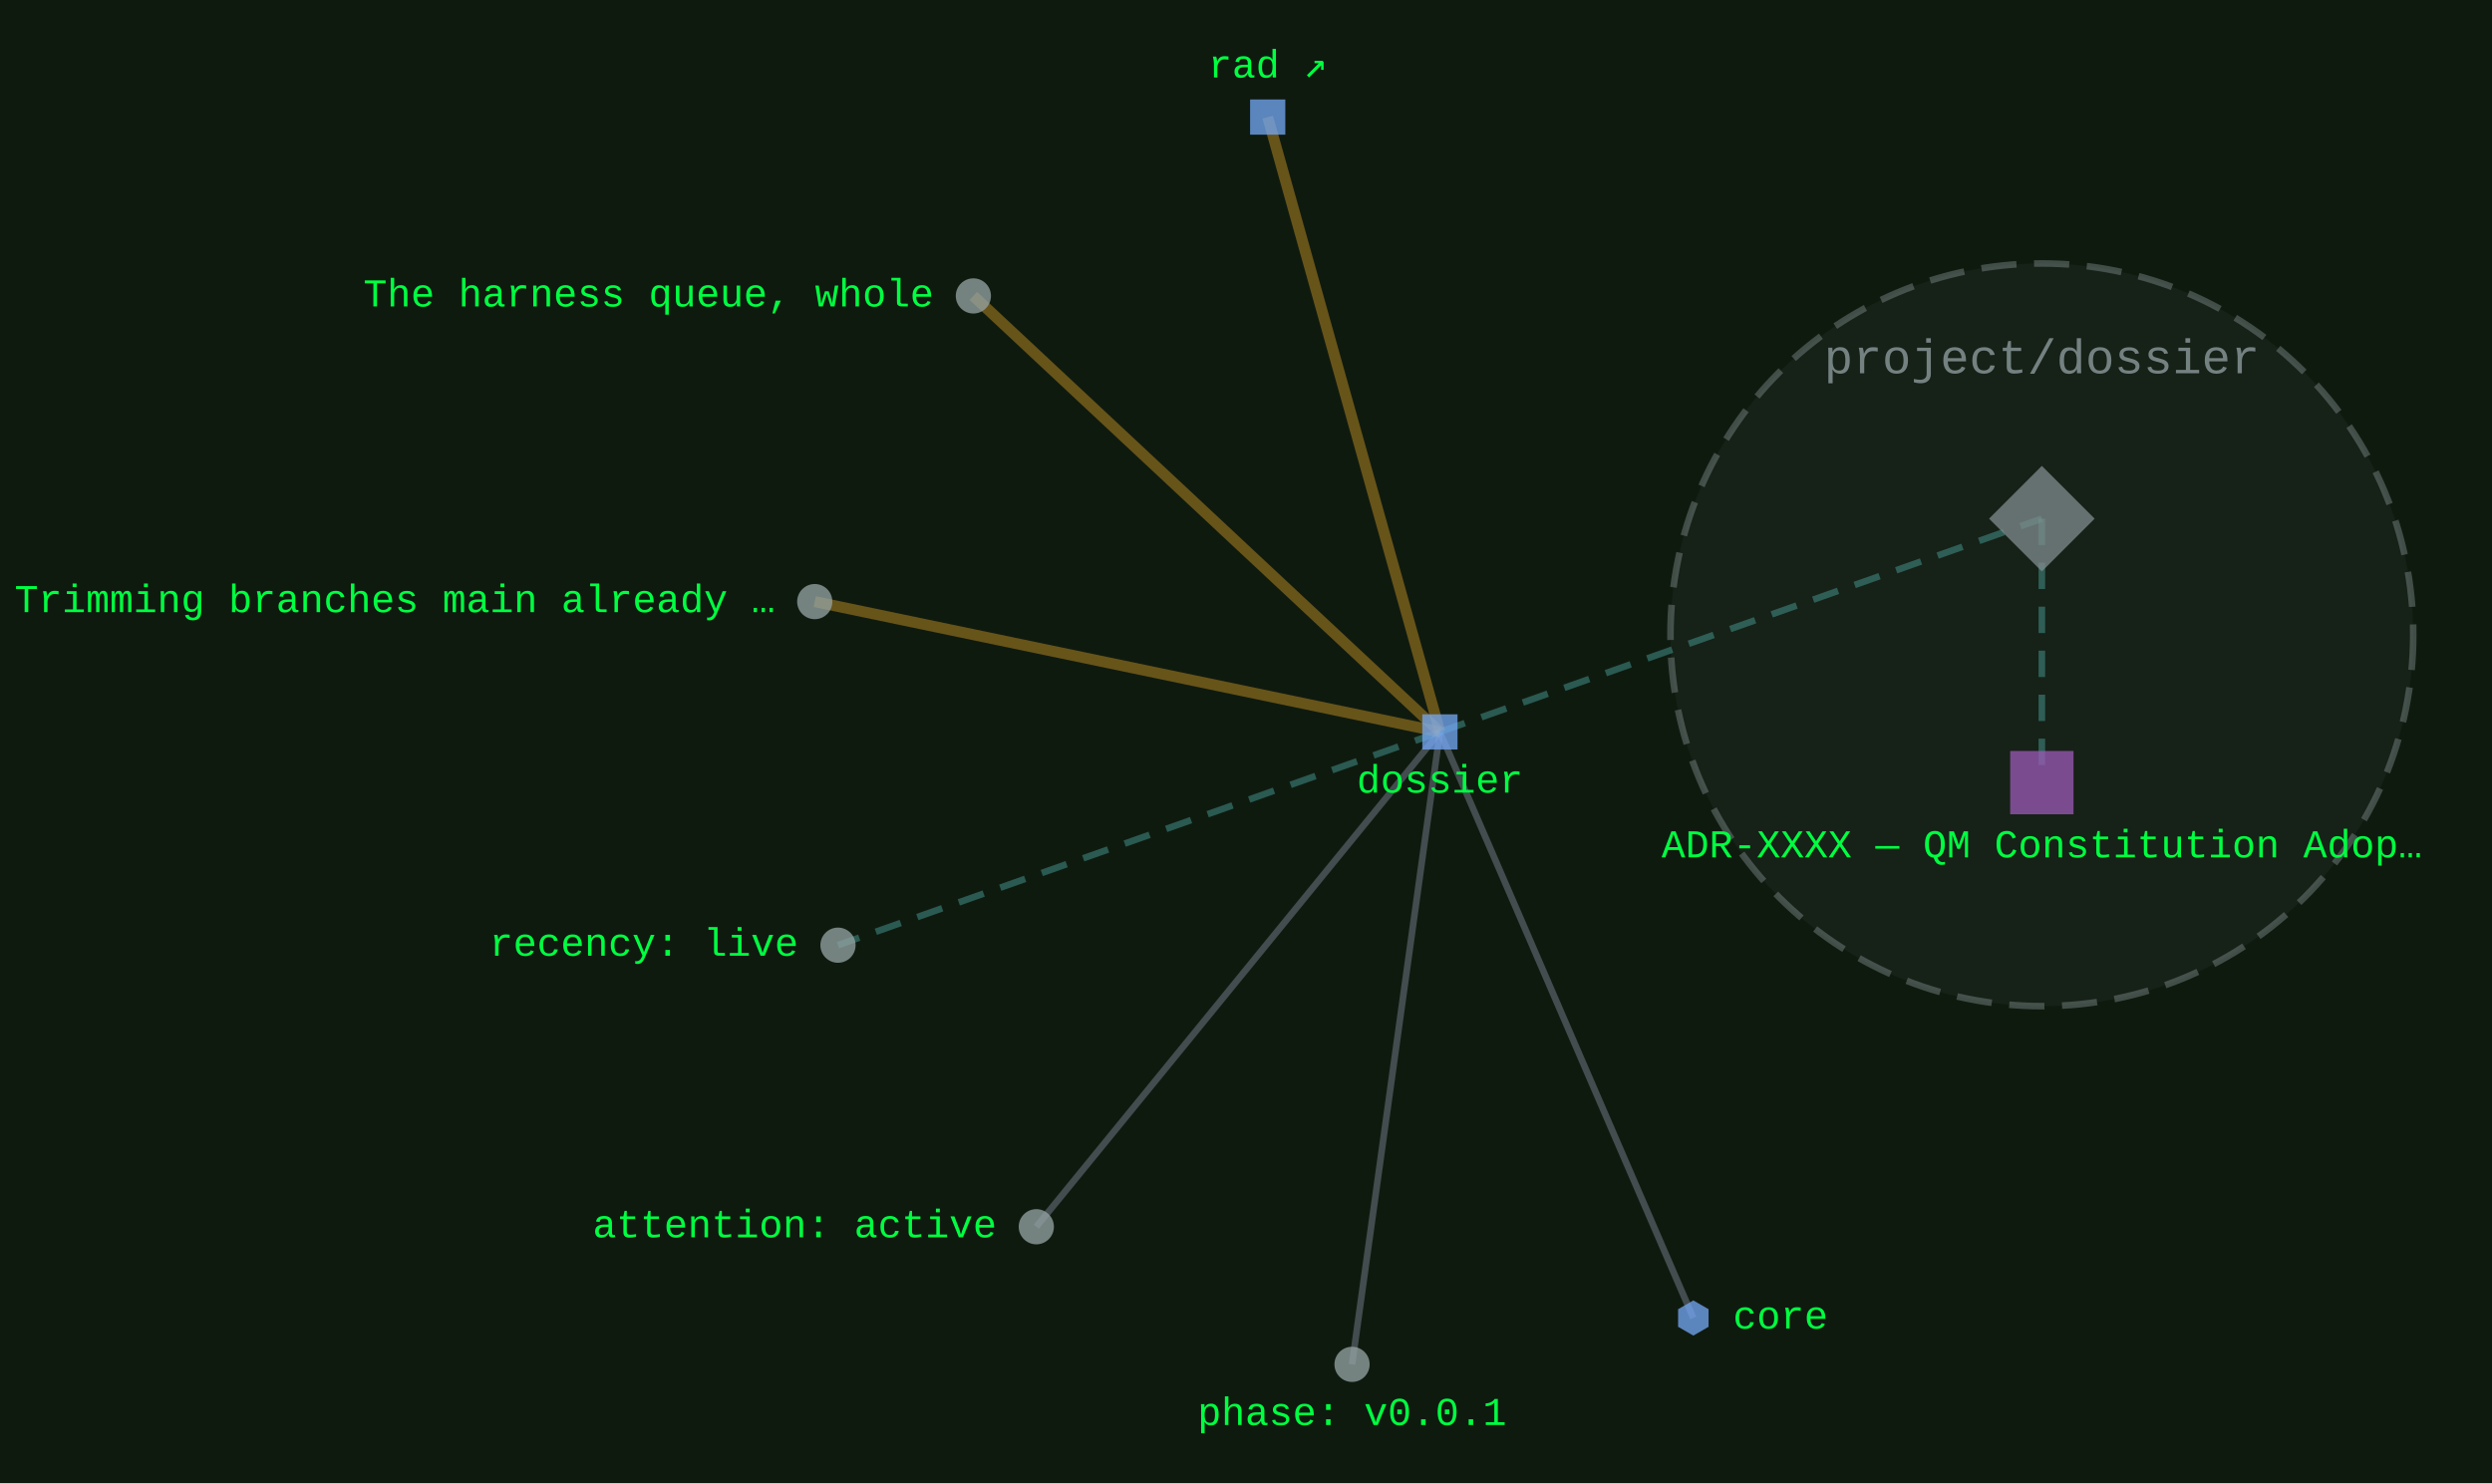
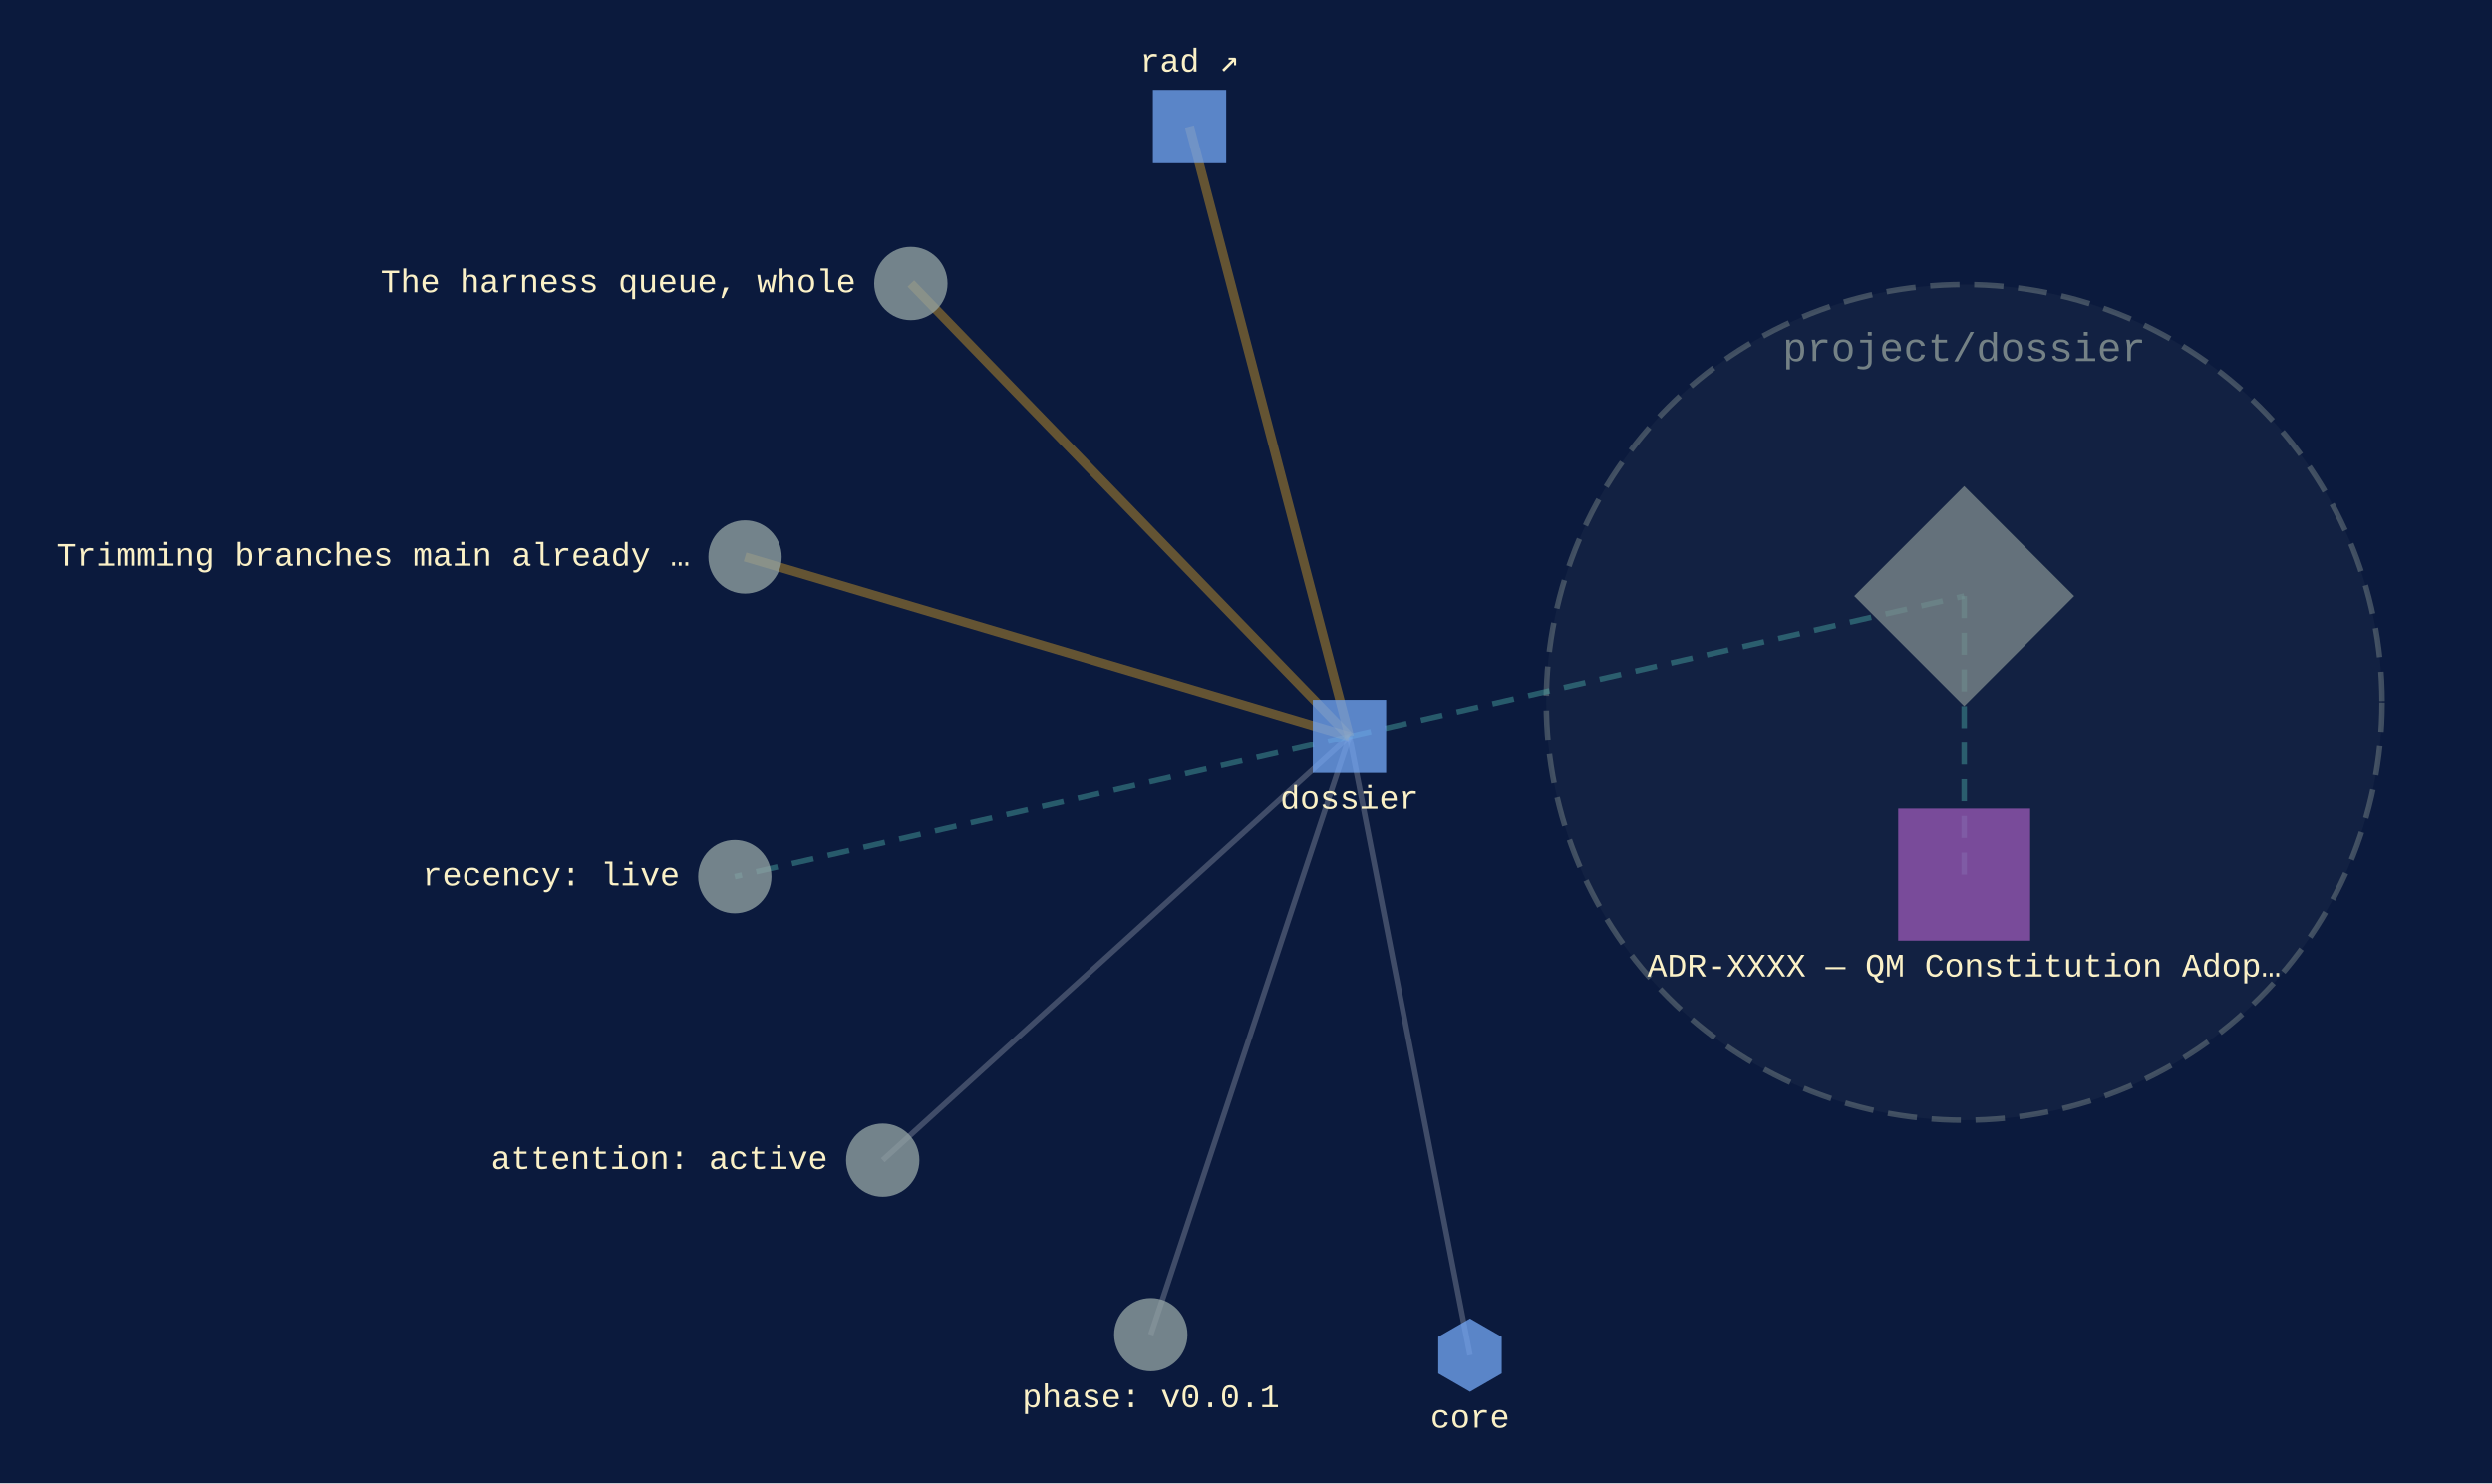
- <svg xmlns="http://www.w3.org/2000/svg" width="1396" height="831" viewBox="0 0 1396 831" style="fill:rgb(0, 0, 0);fill-opacity:1;stroke:none;stroke-width:1px;stroke-opacity:1;stroke-dasharray:none;font-family:Consolas, Monaco, &quot;Courier New&quot;, monospace;font-size:16px;font-weight:400;text-anchor:start;visibility:visible">
-   <rect width="100%" height="100%" fill="rgb(15, 26, 15)" />
-   <g transform="translate(806.6316,410.0821) scale(2.465009)">
+ <svg xmlns="http://www.w3.org/2000/svg" width="1396" height="831" viewBox="0 0 1396 831" data-drawn="true" style="fill:rgb(0, 0, 0);fill-opacity:1;stroke:none;stroke-width:1px;stroke-opacity:1;stroke-dasharray:none;font-family:Consolas, Monaco, &quot;Courier New&quot;, monospace;font-size:16px;font-weight:400;text-anchor:start;visibility:visible">
+   <rect width="100%" height="100%" fill="rgb(11, 26, 61)" />
+   <g transform="translate(755.9674,412.5717) scale(2.053529)">
    <g class="compound-backgrounds">
      <g class="compound-group depth-0">
-         <circle cx="136.794" cy="-22.074" r="84.4" fill="rgba(127, 140, 141, 0.07)" stroke="rgba(127, 140, 141, 0.45)" stroke-width="1.5" stroke-dasharray="8,4" style="fill:rgba(127, 140, 141, 0.07);stroke:rgba(127, 140, 141, 0.45);stroke-width:1.5px;stroke-dasharray:8px, 4px" />
-         <text text-anchor="middle" dominant-baseline="central" data-base-size="11" font-size="11" fill="rgba(127, 140, 141, 0.9)" style="fill:rgba(127, 140, 141, 0.9);font-size:11px;text-anchor:middle;display:block;dominant-baseline:central" x="136.794" y="-84.455">project/dossier</text>
+         <circle cx="167.688" cy="-9.274" r="114" fill="rgba(127, 140, 141, 0.07)" stroke="rgba(127, 140, 141, 0.45)" stroke-width="1.5" stroke-dasharray="8,4" style="fill:rgba(127, 140, 141, 0.07);stroke:rgba(127, 140, 141, 0.45);stroke-width:1.5px;stroke-dasharray:8px, 4px" />
+         <text text-anchor="middle" dominant-baseline="central" data-base-size="11" font-size="11" fill="rgba(127, 140, 141, 0.9)" style="fill:rgba(127, 140, 141, 0.9);font-size:11px;text-anchor:middle;display:block;dominant-baseline:central" x="167.688" y="-105.323">project/dossier</text>
      </g>
    </g>
    <g class="links">
-       <line class="stream-edge" data-from="repo::dossier" data-to="family::core" data-style="solid" x1="0" y1="0" x2="57.591" y2="133.213" stroke="#8a93a6" stroke-opacity="0.42" stroke-width="1.5" opacity="1" style="stroke:rgb(138, 147, 166);stroke-width:1.5px;stroke-opacity:0.42" />
-       <line class="stream-edge" data-from="repo::dossier" data-to="phase::v0.0.1" data-style="solid" x1="0" y1="0" x2="-19.97" y2="143.748" stroke="#8a93a6" stroke-opacity="0.42" stroke-width="1.5" opacity="1" style="stroke:rgb(138, 147, 166);stroke-width:1.5px;stroke-opacity:0.42" />
-       <line class="stream-edge" data-from="repo::dossier" data-to="attention::active" data-style="solid" x1="0" y1="0" x2="-91.723" y2="112.469" stroke="#8a93a6" stroke-opacity="0.42" stroke-width="1.5" opacity="1" style="stroke:rgb(138, 147, 166);stroke-width:1.5px;stroke-opacity:0.42" />
-       <line class="stream-edge" data-from="repo::dossier" data-to="recency::live" data-style="dashed" x1="0" y1="0" x2="-136.794" y2="48.474" stroke="#4fb3ad" stroke-opacity="0.42" stroke-width="1.5" opacity="1" stroke-dasharray="6,4" style="stroke:rgb(79, 179, 173);stroke-width:1.5px;stroke-opacity:0.42;stroke-dasharray:6px, 4px" />
-       <line class="stream-edge" data-from="repo::dossier" data-to="branch::project/dossier" data-style="dashed" x1="0" y1="0" x2="136.794" y2="-48.474" stroke="#4fb3ad" stroke-opacity="0.42" stroke-width="1.5" opacity="1" stroke-dasharray="6,4" style="stroke:rgb(79, 179, 173);stroke-width:1.5px;stroke-opacity:0.42;stroke-dasharray:6px, 4px" />
-       <line class="stream-edge" data-from="repo::dossier" data-to="repo::rad" data-style="solid" x1="0" y1="0" x2="-39.137" y2="-139.752" stroke="#e0a526" stroke-opacity="0.42" stroke-width="2.5" opacity="1" style="stroke:rgb(224, 165, 38);stroke-width:2.5px;stroke-opacity:0.42" />
-       <line class="stream-edge" data-from="branch::project/dossier" data-to="record::adr/DRAFT-constitution-adoption-scope.md" data-style="dashed" x1="136.794" y1="-48.474" x2="136.794" y2="11.526" stroke="#4fb3ad" stroke-opacity="0.42" stroke-width="1.5" opacity="1" stroke-dasharray="6,4" style="stroke:rgb(79, 179, 173);stroke-width:1.5px;stroke-opacity:0.42;stroke-dasharray:6px, 4px" />
-       <line class="stream-edge" data-from="capability::dossier/trim" data-to="repo::dossier" data-style="solid" x1="-142.074" y1="-29.621" x2="0" y2="0" stroke="#e0a526" stroke-opacity="0.42" stroke-width="2.5" opacity="1" style="stroke:rgb(224, 165, 38);stroke-width:2.5px;stroke-opacity:0.42" />
-       <line class="stream-edge" data-from="capability::dossier/harness-queue" data-to="repo::dossier" data-style="solid" x1="-106.026" y1="-99.1" x2="0" y2="0" stroke="#e0a526" stroke-opacity="0.42" stroke-width="2.5" opacity="1" style="stroke:rgb(224, 165, 38);stroke-width:2.5px;stroke-opacity:0.42" />
+       <line class="stream-edge" data-from="repo::dossier" data-to="family::core" data-style="solid" x1="0" y1="0" x2="32.879" y2="168.828" stroke="#8a93a6" stroke-opacity="0.42" stroke-width="1.5" opacity="1" style="stroke:rgb(138, 147, 166);stroke-width:1.5px;stroke-opacity:0.42" />
+       <line class="stream-edge" data-from="repo::dossier" data-to="phase::v0.0.1" data-style="solid" x1="0" y1="0" x2="-54.199" y2="163.238" stroke="#8a93a6" stroke-opacity="0.42" stroke-width="1.5" opacity="1" style="stroke:rgb(138, 147, 166);stroke-width:1.5px;stroke-opacity:0.42" />
+       <line class="stream-edge" data-from="repo::dossier" data-to="attention::active" data-style="solid" x1="0" y1="0" x2="-127.328" y2="115.636" stroke="#8a93a6" stroke-opacity="0.42" stroke-width="1.5" opacity="1" style="stroke:rgb(138, 147, 166);stroke-width:1.5px;stroke-opacity:0.42" />
+       <line class="stream-edge" data-from="repo::dossier" data-to="recency::live" data-style="dashed" x1="0" y1="0" x2="-167.688" y2="38.274" stroke="#4fb3ad" stroke-opacity="0.42" stroke-width="1.5" opacity="1" stroke-dasharray="6,4" style="stroke:rgb(79, 179, 173);stroke-width:1.5px;stroke-opacity:0.42;stroke-dasharray:6px, 4px" />
+       <line class="stream-edge" data-from="repo::dossier" data-to="branch::project/dossier" data-style="dashed" x1="0" y1="0" x2="167.688" y2="-38.274" stroke="#4fb3ad" stroke-opacity="0.42" stroke-width="1.5" opacity="1" stroke-dasharray="6,4" style="stroke:rgb(79, 179, 173);stroke-width:1.5px;stroke-opacity:0.42;stroke-dasharray:6px, 4px" />
+       <line class="stream-edge" data-from="repo::dossier" data-to="repo::rad" data-style="solid" x1="0" y1="0" x2="-43.629" y2="-166.375" stroke="#e0a526" stroke-opacity="0.42" stroke-width="2.5" opacity="1" style="stroke:rgb(224, 165, 38);stroke-width:2.5px;stroke-opacity:0.42" />
+       <line class="stream-edge" data-from="branch::project/dossier" data-to="record::adr/DRAFT-constitution-adoption-scope.md" data-style="dashed" x1="167.688" y1="-38.274" x2="167.688" y2="37.726" stroke="#4fb3ad" stroke-opacity="0.42" stroke-width="1.5" opacity="1" stroke-dasharray="6,4" style="stroke:rgb(79, 179, 173);stroke-width:1.5px;stroke-opacity:0.42;stroke-dasharray:6px, 4px" />
+       <line class="stream-edge" data-from="capability::dossier/trim" data-to="repo::dossier" data-style="solid" x1="-164.891" y1="-48.939" x2="0" y2="0" stroke="#e0a526" stroke-opacity="0.42" stroke-width="2.5" opacity="1" style="stroke:rgb(224, 165, 38);stroke-width:2.5px;stroke-opacity:0.42" />
+       <line class="stream-edge" data-from="capability::dossier/harness-queue" data-to="repo::dossier" data-style="solid" x1="-119.657" y1="-123.556" x2="0" y2="0" stroke="#e0a526" stroke-opacity="0.42" stroke-width="2.5" opacity="1" style="stroke:rgb(224, 165, 38);stroke-width:2.5px;stroke-opacity:0.42" />
    </g>
    <g class="nodes">
      <g class="graph-node" data-node-id="repo::dossier" transform="scale(1,1)" opacity="1">
-         <path d="M -4 -4 L 4 -4 L 4 4 L -4 4 Z" fill="#74a8f6" data-base-fill="#74a8f6" fill-opacity="0.75" stroke="#fff" stroke-width="0" style="fill:rgb(116, 168, 246);fill-opacity:0.75;stroke:rgb(255, 255, 255);stroke-width:0px" />
+         <path d="M -10 -10 L 10 -10 L 10 10 L -10 10 Z" fill="#74a8f6" data-base-fill="#74a8f6" fill-opacity="0.75" stroke="#fff" stroke-width="0" style="fill:rgb(116, 168, 246);fill-opacity:0.75;stroke:rgb(255, 255, 255);stroke-width:0px" />
      </g>
-       <g class="graph-node" data-node-id="family::core" transform="translate(57.59108, 133.2126) scale(1,1)" opacity="1">
-         <path d="M 0 -4 L 3.464 -2 L 3.464 2 L 0 4 L -3.464 2 L -3.464 -2 Z" fill="#74a8f6" data-base-fill="#74a8f6" fill-opacity="0.75" stroke="#fff" stroke-width="0" style="fill:rgb(116, 168, 246);fill-opacity:0.75;stroke:rgb(255, 255, 255);stroke-width:0px" />
+       <g class="graph-node" data-node-id="family::core" transform="translate(32.87928, 168.8282) scale(1,1)" opacity="1">
+         <path d="M 0 -10 L 8.66 -5 L 8.66 5 L 0 10 L -8.66 5 L -8.66 -5 Z" fill="#74a8f6" data-base-fill="#74a8f6" fill-opacity="0.75" stroke="#fff" stroke-width="0" style="fill:rgb(116, 168, 246);fill-opacity:0.75;stroke:rgb(255, 255, 255);stroke-width:0px" />
      </g>
-       <g class="graph-node" data-node-id="phase::v0.0.1" transform="translate(-19.97028, 143.7481) scale(1,1)" opacity="1">
-         <path d="M 4 0 A 4 4 0 1 1 -4 0 A 4 4 0 1 1 4 0 Z" fill="#95a5a6" data-base-fill="#95a5a6" fill-opacity="0.75" stroke="#fff" stroke-width="0" style="fill:rgb(149, 165, 166);fill-opacity:0.75;stroke:rgb(255, 255, 255);stroke-width:0px" />
+       <g class="graph-node" data-node-id="phase::v0.0.1" transform="translate(-54.19861, 163.2376) scale(1,1)" opacity="1">
+         <path d="M 10 0 A 10 10 0 1 1 -10 0 A 10 10 0 1 1 10 0 Z" fill="#95a5a6" data-base-fill="#95a5a6" fill-opacity="0.75" stroke="#fff" stroke-width="0" style="fill:rgb(149, 165, 166);fill-opacity:0.75;stroke:rgb(255, 255, 255);stroke-width:0px" />
      </g>
-       <g class="graph-node" data-node-id="attention::active" transform="translate(-91.72254, 112.4691) scale(1,1)" opacity="1">
-         <path d="M 4 0 A 4 4 0 1 1 -4 0 A 4 4 0 1 1 4 0 Z" fill="#95a5a6" data-base-fill="#95a5a6" fill-opacity="0.75" stroke="#fff" stroke-width="0" style="fill:rgb(149, 165, 166);fill-opacity:0.75;stroke:rgb(255, 255, 255);stroke-width:0px" />
+       <g class="graph-node" data-node-id="attention::active" transform="translate(-127.3278, 115.6357) scale(1,1)" opacity="1">
+         <path d="M 10 0 A 10 10 0 1 1 -10 0 A 10 10 0 1 1 10 0 Z" fill="#95a5a6" data-base-fill="#95a5a6" fill-opacity="0.75" stroke="#fff" stroke-width="0" style="fill:rgb(149, 165, 166);fill-opacity:0.75;stroke:rgb(255, 255, 255);stroke-width:0px" />
      </g>
-       <g class="graph-node" data-node-id="recency::live" transform="translate(-136.7939, 48.47435) scale(1,1)" opacity="1">
-         <path d="M 4 0 A 4 4 0 1 1 -4 0 A 4 4 0 1 1 4 0 Z" fill="#95a5a6" data-base-fill="#95a5a6" fill-opacity="0.75" stroke="#fff" stroke-width="0" style="fill:rgb(149, 165, 166);fill-opacity:0.75;stroke:rgb(255, 255, 255);stroke-width:0px" />
+       <g class="graph-node" data-node-id="recency::live" transform="translate(-167.6876, 38.2736) scale(1,1)" opacity="1">
+         <path d="M 10 0 A 10 10 0 1 1 -10 0 A 10 10 0 1 1 10 0 Z" fill="#95a5a6" data-base-fill="#95a5a6" fill-opacity="0.75" stroke="#fff" stroke-width="0" style="fill:rgb(149, 165, 166);fill-opacity:0.75;stroke:rgb(255, 255, 255);stroke-width:0px" />
      </g>
-       <g class="graph-node" data-node-id="branch::project/dossier" transform="translate(136.7939, -48.47435) scale(1,1)" opacity="1">
-         <path d="M 0 -12 L 12 0 L 0 12 L -12 0 Z" fill="#7f8c8d" data-base-fill="#7f8c8d" fill-opacity="0.75" stroke="#fff" stroke-width="0" style="fill:rgb(127, 140, 141);fill-opacity:0.75;stroke:rgb(255, 255, 255);stroke-width:0px" />
+       <g class="graph-node" data-node-id="branch::project/dossier" transform="translate(167.6876, -38.2736) scale(1,1)" opacity="1">
+         <path d="M 0 -30 L 30 0 L 0 30 L -30 0 Z" fill="#7f8c8d" data-base-fill="#7f8c8d" fill-opacity="0.75" stroke="#fff" stroke-width="0" style="fill:rgb(127, 140, 141);fill-opacity:0.75;stroke:rgb(255, 255, 255);stroke-width:0px" />
      </g>
-       <g class="graph-node" data-node-id="record::adr/DRAFT-constitution-adoption-scope.md" transform="translate(136.7939, 11.52565) scale(1,1)" opacity="1">
-         <path d="M -7.2 -7.2 L 7.2 -7.2 L 7.2 7.2 L -7.2 7.2 Z" fill="#9b59b6" data-base-fill="#9b59b6" fill-opacity="0.75" stroke="#fff" stroke-width="0" style="fill:rgb(155, 89, 182);fill-opacity:0.75;stroke:rgb(255, 255, 255);stroke-width:0px" />
+       <g class="graph-node" data-node-id="record::adr/DRAFT-constitution-adoption-scope.md" transform="translate(167.6876, 37.7264) scale(1,1)" opacity="1">
+         <path d="M -18 -18 L 18 -18 L 18 18 L -18 18 Z" fill="#9b59b6" data-base-fill="#9b59b6" fill-opacity="0.75" stroke="#fff" stroke-width="0" style="fill:rgb(155, 89, 182);fill-opacity:0.75;stroke:rgb(255, 255, 255);stroke-width:0px" />
      </g>
-       <g class="graph-node" data-node-id="capability::dossier/trim" transform="translate(-142.0737, -29.62101) scale(1,1)" opacity="1">
-         <path d="M 4 0 A 4 4 0 1 1 -4 0 A 4 4 0 1 1 4 0 Z" fill="#95a5a6" data-base-fill="#95a5a6" fill-opacity="0.75" stroke="#fff" stroke-width="0" style="fill:rgb(149, 165, 166);fill-opacity:0.75;stroke:rgb(255, 255, 255);stroke-width:0px" />
+       <g class="graph-node" data-node-id="capability::dossier/trim" transform="translate(-164.8909, -48.93874) scale(1,1)" opacity="1">
+         <path d="M 10 0 A 10 10 0 1 1 -10 0 A 10 10 0 1 1 10 0 Z" fill="#95a5a6" data-base-fill="#95a5a6" fill-opacity="0.75" stroke="#fff" stroke-width="0" style="fill:rgb(149, 165, 166);fill-opacity:0.75;stroke:rgb(255, 255, 255);stroke-width:0px" />
      </g>
-       <g class="graph-node" data-node-id="capability::dossier/harness-queue" transform="translate(-106.026, -99.1) scale(1,1)" opacity="1">
-         <path d="M 4 0 A 4 4 0 1 1 -4 0 A 4 4 0 1 1 4 0 Z" fill="#95a5a6" data-base-fill="#95a5a6" fill-opacity="0.75" stroke="#fff" stroke-width="0" style="fill:rgb(149, 165, 166);fill-opacity:0.75;stroke:rgb(255, 255, 255);stroke-width:0px" />
+       <g class="graph-node" data-node-id="capability::dossier/harness-queue" transform="translate(-119.6574, -123.5561) scale(1,1)" opacity="1">
+         <path d="M 10 0 A 10 10 0 1 1 -10 0 A 10 10 0 1 1 10 0 Z" fill="#95a5a6" data-base-fill="#95a5a6" fill-opacity="0.75" stroke="#fff" stroke-width="0" style="fill:rgb(149, 165, 166);fill-opacity:0.75;stroke:rgb(255, 255, 255);stroke-width:0px" />
      </g>
-       <g class="graph-node" data-node-id="repo::rad" transform="translate(-39.13681, -139.7521) scale(1,1)" opacity="1">
-         <path d="M -4 -4 L 4 -4 L 4 4 L -4 4 Z" fill="#74a8f6" data-base-fill="#74a8f6" fill-opacity="0.75" stroke="#fff" stroke-width="0" style="fill:rgb(116, 168, 246);fill-opacity:0.75;stroke:rgb(255, 255, 255);stroke-width:0px" />
+       <g class="graph-node" data-node-id="repo::rad" transform="translate(-43.62859, -166.3747) scale(1,1)" opacity="1">
+         <path d="M -10 -10 L 10 -10 L 10 10 L -10 10 Z" fill="#74a8f6" data-base-fill="#74a8f6" fill-opacity="0.75" stroke="#fff" stroke-width="0" style="fill:rgb(116, 168, 246);fill-opacity:0.75;stroke:rgb(255, 255, 255);stroke-width:0px" />
      </g>
    </g>
    <g class="labels">
-       <text data-node-id="repo::dossier" font-size="9" fill="#00ff41" x="0" y="9" text-anchor="middle" dominant-baseline="hanging" opacity="1" style="fill:rgb(0, 255, 65);font-size:9px;text-anchor:middle;display:block;dominant-baseline:hanging" visibility="visible">dossier</text>
-       <text data-node-id="family::core" font-size="9" fill="#00ff41" x="66.591" y="133.213" text-anchor="start" dominant-baseline="central" opacity="1" style="fill:rgb(0, 255, 65);font-size:9px;display:block;dominant-baseline:central" visibility="visible">core</text>
-       <text data-node-id="phase::v0.0.1" font-size="9" fill="#00ff41" x="-19.97" y="152.748" text-anchor="middle" dominant-baseline="hanging" opacity="1" style="fill:rgb(0, 255, 65);font-size:9px;text-anchor:middle;display:block;dominant-baseline:hanging" visibility="visible">phase: v0.0.1</text>
-       <text data-node-id="attention::active" font-size="9" fill="#00ff41" x="-100.723" y="112.469" text-anchor="end" dominant-baseline="central" opacity="1" style="fill:rgb(0, 255, 65);font-size:9px;text-anchor:end;display:block;dominant-baseline:central" visibility="visible">attention: active</text>
-       <text data-node-id="recency::live" font-size="9" fill="#00ff41" x="-145.794" y="48.474" text-anchor="end" dominant-baseline="central" opacity="1" style="fill:rgb(0, 255, 65);font-size:9px;text-anchor:end;display:block;dominant-baseline:central" visibility="visible">recency: live</text>
-       <text data-node-id="branch::project/dossier" font-size="9" fill="#00ff41" x="136.794" y="-24.474" text-anchor="middle" dominant-baseline="auto" opacity="1" style="fill:rgb(0, 255, 65);font-size:9px;text-anchor:middle;display:none">project/dossier</text>
-       <text data-node-id="record::adr/DRAFT-constitution-adoption-scope.md" font-size="9" fill="#00ff41" x="136.794" y="23.726" text-anchor="middle" dominant-baseline="hanging" opacity="1" style="fill:rgb(0, 255, 65);font-size:9px;text-anchor:middle;display:block;dominant-baseline:hanging" visibility="visible">ADR-XXXX — QM Constitution Adop…</text>
-       <text data-node-id="capability::dossier/trim" font-size="9" fill="#00ff41" x="-151.074" y="-29.621" text-anchor="end" dominant-baseline="central" opacity="1" style="fill:rgb(0, 255, 65);font-size:9px;text-anchor:end;display:block;dominant-baseline:central" visibility="visible">Trimming branches main already …</text>
-       <text data-node-id="capability::dossier/harness-queue" font-size="9" fill="#00ff41" x="-115.026" y="-99.1" text-anchor="end" dominant-baseline="central" opacity="1" style="fill:rgb(0, 255, 65);font-size:9px;text-anchor:end;display:block;dominant-baseline:central" visibility="visible">The harness queue, whole</text>
-       <text data-node-id="repo::rad" font-size="9" fill="#00ff41" x="-39.137" y="-148.752" text-anchor="middle" dominant-baseline="auto" opacity="1" style="fill:rgb(0, 255, 65);font-size:9px;text-anchor:middle;display:block" visibility="visible">rad ↗</text>
+       <text data-node-id="repo::dossier" font-size="9" fill="#fbf1c7" x="0" y="15" text-anchor="middle" dominant-baseline="hanging" opacity="1" style="fill:rgb(251, 241, 199);font-size:9px;text-anchor:middle;display:block;dominant-baseline:hanging" visibility="visible">dossier</text>
+       <text data-node-id="family::core" font-size="9" fill="#fbf1c7" x="32.879" y="183.828" text-anchor="middle" dominant-baseline="hanging" opacity="1" style="fill:rgb(251, 241, 199);font-size:9px;text-anchor:middle;display:block;dominant-baseline:hanging" visibility="visible">core</text>
+       <text data-node-id="phase::v0.0.1" font-size="9" fill="#fbf1c7" x="-54.199" y="178.238" text-anchor="middle" dominant-baseline="hanging" opacity="1" style="fill:rgb(251, 241, 199);font-size:9px;text-anchor:middle;display:block;dominant-baseline:hanging" visibility="visible">phase: v0.0.1</text>
+       <text data-node-id="attention::active" font-size="9" fill="#fbf1c7" x="-142.328" y="115.636" text-anchor="end" dominant-baseline="central" opacity="1" style="fill:rgb(251, 241, 199);font-size:9px;text-anchor:end;display:block;dominant-baseline:central" visibility="visible">attention: active</text>
+       <text data-node-id="recency::live" font-size="9" fill="#fbf1c7" x="-182.688" y="38.274" text-anchor="end" dominant-baseline="central" opacity="1" style="fill:rgb(251, 241, 199);font-size:9px;text-anchor:end;display:block;dominant-baseline:central" visibility="visible">recency: live</text>
+       <text data-node-id="branch::project/dossier" font-size="9" fill="#fbf1c7" x="167.688" y="3.726" text-anchor="middle" dominant-baseline="auto" opacity="1" style="fill:rgb(251, 241, 199);font-size:9px;text-anchor:middle;display:none">project/dossier</text>
+       <text data-node-id="record::adr/DRAFT-constitution-adoption-scope.md" font-size="9" fill="#fbf1c7" x="167.688" y="60.726" text-anchor="middle" dominant-baseline="hanging" opacity="1" style="fill:rgb(251, 241, 199);font-size:9px;text-anchor:middle;display:block;dominant-baseline:hanging" visibility="visible">ADR-XXXX — QM Constitution Adop…</text>
+       <text data-node-id="capability::dossier/trim" font-size="9" fill="#fbf1c7" x="-179.891" y="-48.939" text-anchor="end" dominant-baseline="central" opacity="1" style="fill:rgb(251, 241, 199);font-size:9px;text-anchor:end;display:block;dominant-baseline:central" visibility="visible">Trimming branches main already …</text>
+       <text data-node-id="capability::dossier/harness-queue" font-size="9" fill="#fbf1c7" x="-134.657" y="-123.556" text-anchor="end" dominant-baseline="central" opacity="1" style="fill:rgb(251, 241, 199);font-size:9px;text-anchor:end;display:block;dominant-baseline:central" visibility="visible">The harness queue, whole</text>
+       <text data-node-id="repo::rad" font-size="9" fill="#fbf1c7" x="-43.629" y="-181.375" text-anchor="middle" dominant-baseline="auto" opacity="1" style="fill:rgb(251, 241, 199);font-size:9px;text-anchor:middle;display:block" visibility="visible">rad ↗</text>
    </g>
  </g>
  <g class="rad-layer" pointer-events="none" />
</svg>
